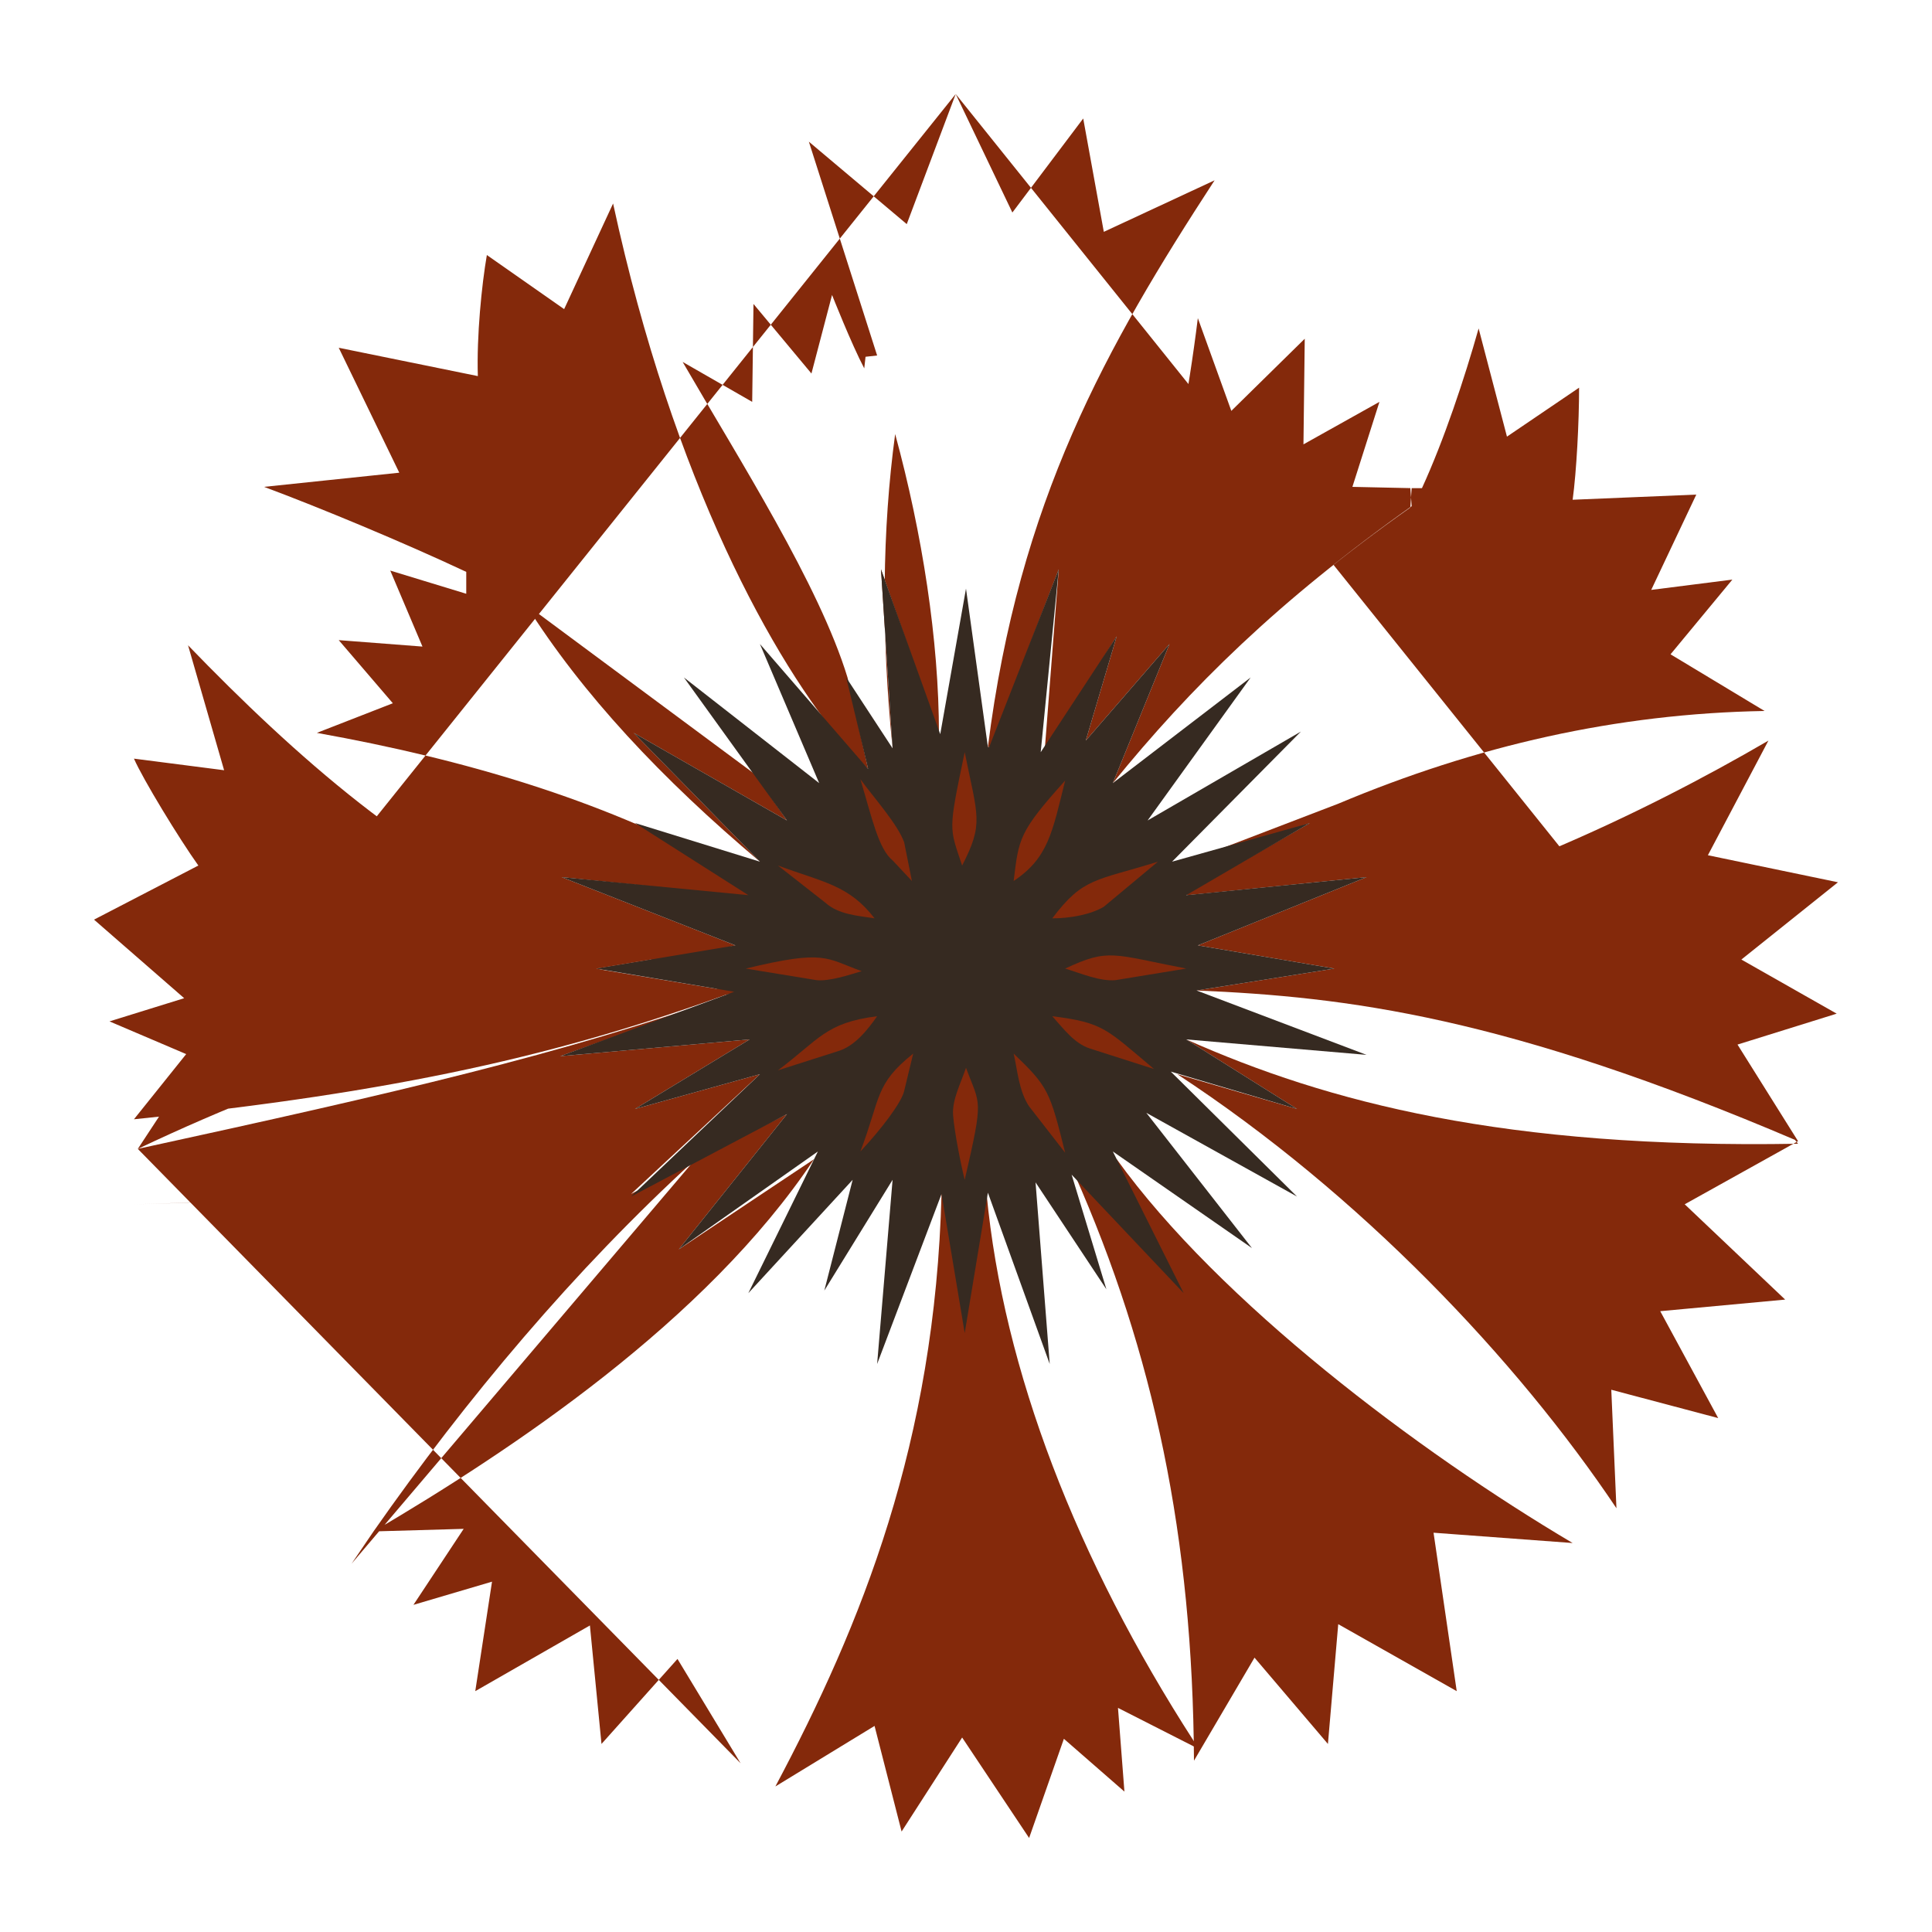
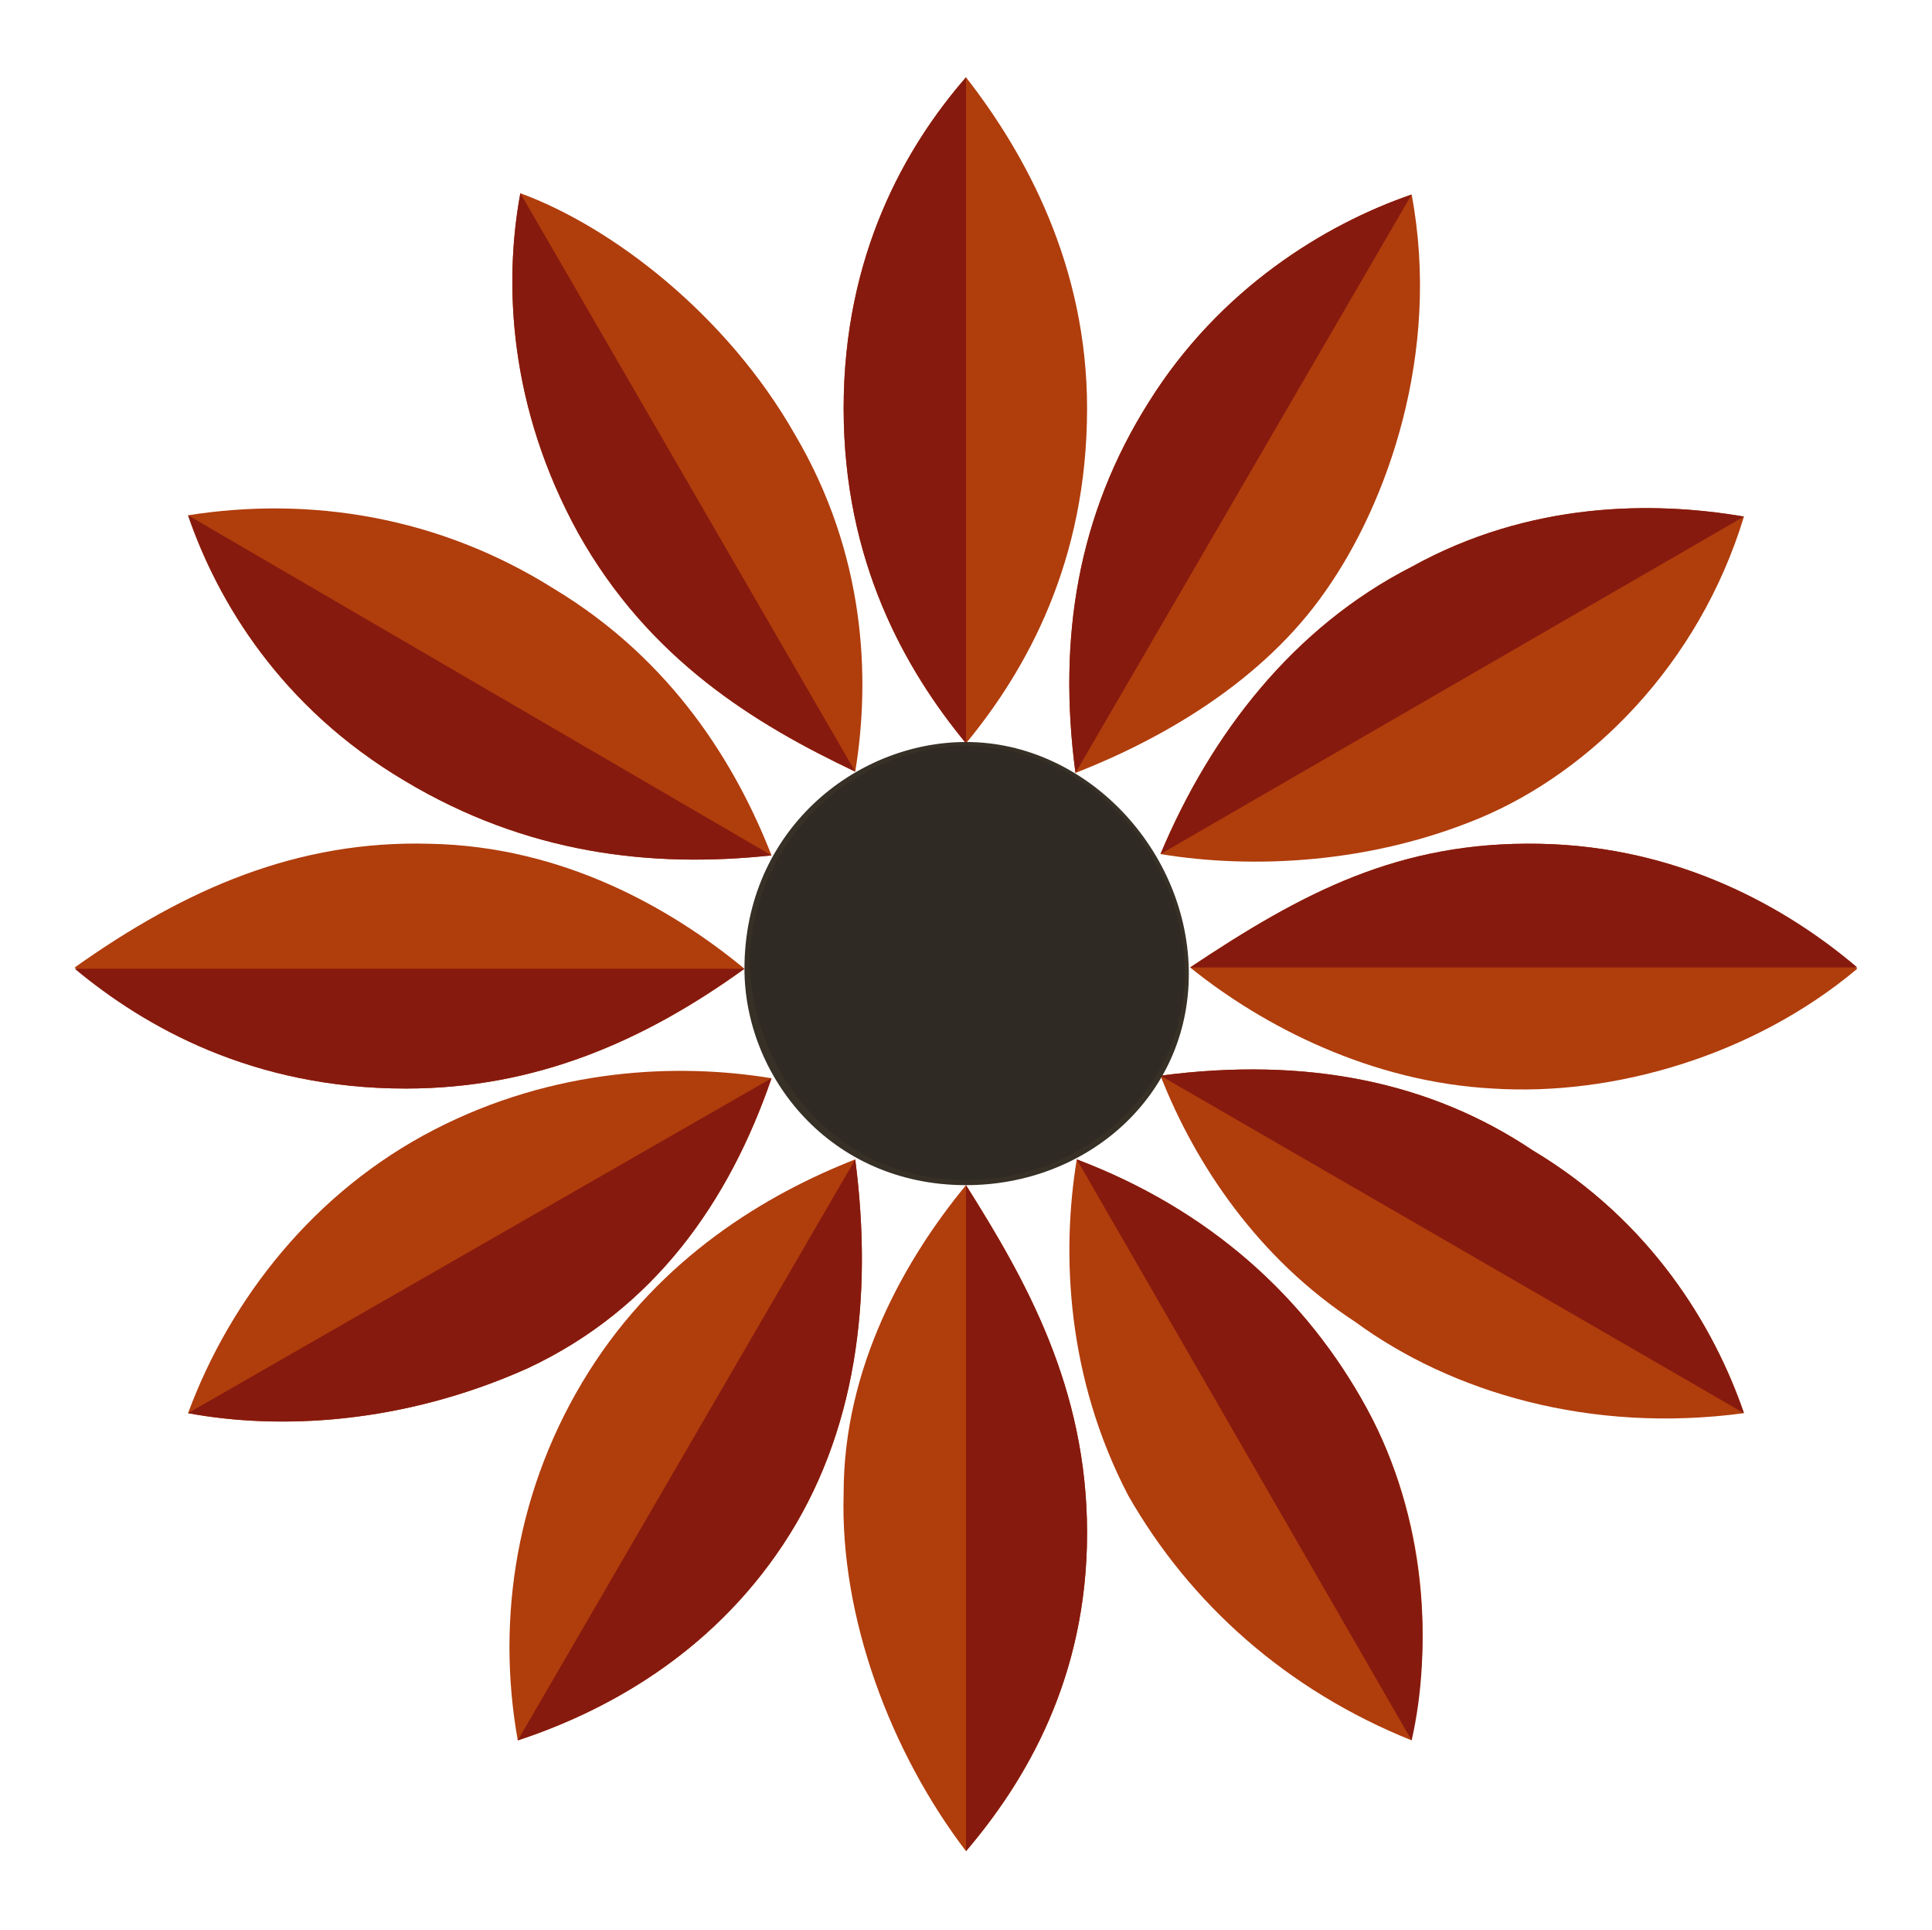
- <svg xmlns="http://www.w3.org/2000/svg" viewBox="0 0 150 150">
-   <style type="text/css">.cls-0 {fill:#84290B;}
- .cls-1 {fill:#362A21;}</style>
-   <path class="cls-0" d="m74.2 7.3-3.8 10.1-7.6-6.4 5.3 16.6-0.9 0.1-0.1 0.9c-1-1.9-2.5-5.7-2.5-5.7l-1.6 6.1-4.5-5.4-0.1 7.6-5.4-3.1c4.4 7.6 10.6 17.3 12.8 24.5l1.6 7.1-1.7-1.7c-5.6-6.6-13.4-20.5-18.1-42.2l-3.8 8.2-6-4.2c-0.4 2.3-0.8 6.3-0.7 9.4l-10.8-2.2 4.7 9.7-10.5 1.1c4.3 1.6 10.8 4.3 15.7 6.6v1.7l-5.9-1.8 2.5 5.9-6.5-0.5 4.2 4.9-5.9 2.3c11.7 2.1 21.9 5.2 31.1 10.1l2.4 2.3-8.8-5.4 9.3 4.8-0.5 0.9-14.5-1.5 13.5 5.3-10.8 1.8 10.3 2-10.1 1c-10.2 1.1-22.1 4.5-35.8 11l4.6-7-6.8-2.9 5.8-1.8-7-6.1 8.1-4.2c-1.5-2.1-4.3-6.7-5-8.3l7 0.9-2.8-9.7c8.2 8.5 18.1 17.3 27.6 20.6 4.3 1.5 9.7 2.7 14.9 2.7l-10.9 1.8 10.8 1.8c-13.4 4.9-26.1 7.8-46.6 9.9" />
-   <path class="cls-0" d="m74.2 7.3 4.4 9.2 5.5-7.3 1.6 8.8 8.6-4c-8.4 12.9-15.2 24.9-17.6 44h0.2l5.3-13.8-1.1 14.2 5.6-9-2.4 8.1 6.5-7.5-4.4 10.8c6-7.4 12.9-14.2 23.1-21.4l0.1-1.5-4.6-0.1 2.1-6.6-5.9 3.3 0.1-8.2-5.7 5.6-2.6-7.2c-1.5 12.1-4.4 23-8.7 32.8l6.5-7.5-4.4 10.8c6-7.4 12.9-14.2 23.2-21.5l-0.1-1.4h0.9c1.7-3.7 3.3-8.5 4.4-12.4l2.2 8.4 5.6-3.8c0 2.7-0.2 6.5-0.5 8.7l9.6-0.4-3.5 7.4 6.3-0.8-4.8 5.8 7.3 4.4c-11.5 0.2-22.4 2.7-33.1 7.2l-12 4.6v0.2l9.8-3.3-9.6 5.5 0.1 0.1 13.9-1.4-13.1 5.3 10.6 1.8-10.7 1.7c11.7 0.5 24 2 46.7 11.7l-4.7-7.5 7.7-2.4-7.4-4.2 7.5-6-10.1-2.1 4.7-8.9c-9.6 5.6-23.7 12.4-37.8 15l-6.5 0.9 10.6 1.8-10.7 1.7c11.7 0.5 24 2 46.7 11.7l-8.8 4.9 7.8 7.4-9.7 0.9 4.5 8.3-8.3-2.2 0.4 9.2c-7.7-11.5-19.9-24.4-34.1-33.7l9.3 2.7-8.6-5.4c11 4.9 24.8 8.5 47.5 8.1" />
-   <path class="cls-0" d="m57.5 136.9-4.9-8.1-5.9 6.6-0.9-9.2-8.9 5.1 1.3-8.5-6.1 1.8 3.9-5.9-7 0.2c10.7-6.3 25.8-16.3 34.2-28.9l-10.5 7 8.4-10.5-7.2 3.6-26.6 31.3 0.7-10.1-11.1 2.4 4.7-9.4-9-0.3 6-6.1-8.2-4.4c15.1-0.3 29.3-2.4 43.7-8.3l4.9-1.8-9.7 2.7 8.9-5.4-14.7 1.3 13.3-4.8h-0.2l2.9-0.2-13.2-1.8 10.8-1.8c-8.3 1.8 2.4 3.6-0.3 3.8l2.7-0.2-13.2-1.8 10.8-1.8c-5.2 0-10.6-1.2-14.9-2.7l14.4 6.5h0.2c-13.3 4.7-25.9 7.6-46.1 12m18.3 29.7c7.2-10.3 15.6-20.3 24.9-28.8l-4.9 2.6 10-9.3-4.9 1.8c-13.4 5.5-28.6 8-43.7 8.3l8.2 4.4-6 6.1 9 0.3-4.7 9.4 11.1-2.4-0.7 10.1" />
-   <path class="cls-0" d="m92.7 135.6-5.9-3 0.5 6.5-4.7-4.1-2.7 7.7-5.2-7.8-4.7 7.3-2.1-8.2-7.7 4.7c6.7-12.6 12.4-26.7 12.9-46h3.5c1.3 13.7 7 28.4 16.1 42.5v0.4z" />
-   <path class="cls-0" d="m83.4 91.1c6.2 14 9.2 28.3 9.3 45.6l4.7-8 5.7 6.7 0.8-9.3 9.2 5.2-1.8-12.3 10.8 0.8c-12-7.1-27.4-18.7-35.4-29.8l-3.3 1.1z" />
-   <path class="cls-0" d="m65.7 52.6 3.6 5.5-0.9-13.9 4.5 12.8c0-7.3-1.3-15.6-3.4-23.3-1 7.4-1.1 15.5-0.2 24.4l-3.6-5.5z" />
-   <path class="cls-0" d="m40.8 46.9c4.4 7 10.6 13.6 18.2 20l-9.8-10 11.9 6.8-2.5-3.6-17.8-13.2z" />
-   <path class="cls-1" d="m75 45.7 1.7 12.3h0.1l5.4-13.8-1.4 14.2 5.9-9-2.4 8.1 6.5-7.5-4.4 10.8 10.7-8.2-8 11.1 11.9-6.9-10 10.1 10.7-3-9.6 5.6 14-1.4-13.1 5.3 10.6 1.8-10.7 1.7 13.2 5-14-1.2 8.6 5.4-9.8-2.9 9.8 9.7-11.7-6.5 8.2 10.5-10.8-7.5 5.5 11-8.7-9.2 2.7 8.9-5.5-8.3 1.1 14.1-4.8-13.3-1.8 10.9-1.8-10.8-5 13.2 1.2-14.3-5.3 8.6 2.2-8.6-8.1 8.8 5.4-11-10.8 7.6 8.4-10.5-12.1 6.4 10-9.5-9.7 2.7 8.9-5.4-14.7 1.3 13.5-5-10.7-1.8 10.8-1.8-13.5-5.3 14.5 1.4-8.8-5.6 9.7 3-9.8-10 11.9 6.8-8-11.1 10.5 8.2-4.6-10.8 8.4 9.7-1.7-7.1 3.6 5.5-0.9-13.9 4.6 12.8 2-11.3z" />
-   <path class="cls-0" d="m66.8 60.5c0.9 3 1.4 5.4 2.5 6.3l1.5 1.6-0.6-3c-0.5-1.4-2.3-3.4-3.4-4.9z" />
-   <path class="cls-0" d="m60.4 67.2 3.7 2.9c1 0.9 2.5 1 3.8 1.2-2-2.6-4-2.8-7.5-4.1z" />
-   <path class="cls-0" d="m57.9 75.2 5.5 0.9c1 0.1 2.5-0.4 3.5-0.7-2.8-1-2.8-1.7-9-0.2z" />
-   <path class="cls-0" d="m60.4 83.1 4.7-1.5c1.3-0.4 2.3-1.7 3-2.7-4 0.5-4.5 1.8-7.7 4.2z" />
-   <path class="cls-0" d="m66.8 89.4c1.6-1.7 3.2-3.8 3.4-4.7l0.7-2.9c-3 2.4-2.5 3.4-4.1 7.6z" />
-   <path class="cls-0" d="m75 82.9c-0.4 1.2-1.1 2.5-1 3.7 0.1 1.3 0.6 3.8 0.9 5 1.5-6.5 1.2-5.7 0.1-8.7z" />
-   <path class="cls-0" d="m78.7 81.8c0.3 1.3 0.4 2.9 1.2 4.1l2.8 3.6c-1.2-4.8-1.3-5.1-4-7.7z" />
-   <path class="cls-0" d="m81.7 78.9c0.9 1 1.7 2.1 2.9 2.5l5 1.6c-3.7-3.1-3.9-3.6-7.9-4.1z" />
-   <path class="cls-0" d="m82.7 75.2c1.3 0.4 2.7 1 3.9 0.9l5.5-0.9c-5.7-1.1-6-1.6-9.4 0z" />
-   <path class="cls-0" d="m81.7 71.3c1.4 0 3-0.3 4-0.9l4.2-3.5c-4.8 1.5-5.8 1.2-8.2 4.4z" />
-   <path class="cls-0" d="m78.7 68.4c2.7-1.8 3-3.8 4-7.8-3.6 4-3.6 4.5-4 7.8z" />
-   <path class="cls-0" d="m74.9 58.4c-1.3 6.2-1.2 5.8-0.2 8.8 1.7-3.3 1.2-3.8 0.2-8.8z" />
+ <svg xmlns="http://www.w3.org/2000/svg" viewBox="0 0 150 149.8">
+   <style type="text/css">.cls-0 {fill:#B03D0C;}
+ .cls-1 {fill:#871A0E;}
+ .cls-2 {fill:#363026;}
+ .cls-3 {fill:#2F2A23;}</style>
+   <path class="cls-0" d="m75 6c-4.7 5.4-9.5 13.8-9.5 25.7s4.8 20.3 9.5 26c4.7-5.7 9.4-14.1 9.4-26 0-11.1-4.8-19.8-9.4-25.7z" />
+   <path class="cls-1" d="m65.5 31.7c0 11.9 4.8 20.3 9.5 26v-51.7c-4.7 5.4-9.5 13.8-9.5 25.7z" />
+   <path class="cls-0" d="m40.4 15c-1.3 7-0.9 16.6 4.5 26.4 5.5 9.8 13.7 14.8 21.5 18.5 1.2-7.3 0.8-16.9-4.7-26.2-5.3-9.3-14.2-16.1-21.3-18.7z" />
+   <path class="cls-1" d="m44.9 41.4c5.5 9.8 13.7 14.8 21.5 18.5l-26-44.9c-1.3 7-0.9 16.6 4.5 26.4z" />
+   <path class="cls-0" d="m14.6 40c2.3 6.7 7.2 14.9 16.8 20.6 9.5 5.7 19.2 6.8 28.5 5.8-2.7-6.9-7.6-15.1-16.9-20.7-8.9-5.6-18.9-7.2-28.4-5.7z" />
+   <path class="cls-1" d="m31.4 60.6c9.5 5.7 19.2 6.8 28.5 5.8l-45.3-26.4c2.3 6.7 7.2 14.9 16.8 20.6z" />
+   <path class="cls-0" d="m5.8 75.1c5.4 4.6 13.8 9.4 25.7 9.4 10 0 18.4-3.6 26.3-9.3-5.7-4.7-14.1-9.5-24.4-9.7-10.3-0.3-19 3.5-27.6 9.6z" />
+   <path class="cls-1" d="m31.5 84.5c10 0 18.4-3.6 26.3-9.3h-52c5.4 4.5 13.8 9.3 25.7 9.3z" />
+   <path class="cls-0" d="m14.6 109.7c7 1.3 16.6 0.9 26.4-3.5 9.8-4.6 15.6-12.9 18.9-22.5-7.3-1.2-16.9-0.8-26.2 4s-15.8 13.1-19.1 22z" />
+   <path class="cls-1" d="m41 106.2c9.8-4.6 15.6-12.9 18.9-22.5l-45.3 26c7 1.3 16.6 0.9 26.4-3.5z" />
+   <path class="cls-0" d="m40.2 135.1c6.7-2.2 14.9-6.6 20.6-15.2s7-19.1 5.6-29.9c-6.9 2.7-15.1 7.6-20.7 16.5s-7.2 19.1-5.5 28.6z" />
+   <path class="cls-1" d="m60.8 119.9c5.7-8.6 7-19.1 5.6-29.9l-26.2 45.1c6.7-2.2 14.9-6.6 20.6-15.2z" />
+   <path class="cls-0" d="m75 143.7c4.6-5.4 9.4-13.4 9.4-24.7s-4.8-19.7-9.4-27c-4.7 5.7-9.5 14.1-9.5 23.9-0.3 9.7 3.7 20.2 9.5 27.8z" />
+   <path class="cls-1" d="m84.4 119c0-11.3-4.8-19.7-9.4-27v51.7c4.6-5.4 9.4-13.4 9.4-24.7z" />
+   <path class="cls-0" d="m109.6 134.5c1.6-6.9 1.2-16.6-3.5-25.2s-12.2-15.4-22.5-19.3c-1.2 7.3-0.8 16.9 4 26.1 4.8 8.4 12.3 15.1 22 19v-0.6z" />
+   <path class="cls-1" d="m106.1 109.3c-4.7-8.6-12.2-15.4-22.5-19.3l26 45.1c1.6-7 1.2-17.2-3.5-25.8z" />
+   <path class="cls-0" d="m135.4 109.7c-2.3-6.7-7.2-14.9-16.4-20.4-7.9-5.3-17.5-7.3-28.9-5.8 2.7 6.9 7.6 14.2 15.1 19.1 7.5 5.5 18.3 8.7 30.2 7.1z" />
+   <path class="cls-1" d="m119 89.3c-7.9-5.3-17.5-7.3-28.9-5.8l45.3 26.2c-2.3-6.7-7.2-14.9-16.4-20.4z" />
+   <path class="cls-0" d="m144.2 75.2c-5.4-4.7-13.8-9.5-24.7-9.7s-18.4 3.8-27.1 9.6c5.7 4.6 14.1 8.9 23.5 9.4 9.3 0.6 20.2-2.5 28.3-9.3z" />
+   <path class="cls-1" d="m119.5 65.5c-10.9-0.2-18.4 3.8-27.1 9.6h51.8c-5.4-4.6-13.8-9.4-24.7-9.6z" />
+   <path class="cls-0" d="m135.4 40.1c-7-1.2-16.6-1.2-25.8 3.9-9.2 4.7-15.6 13-19.5 22.3 7.3 1.2 16.4 0.7 24.8-2.8 8.6-3.6 17-11.9 20.5-23.4z" />
+   <path class="cls-1" d="m109.6 44c-9.2 4.7-15.6 13-19.5 22.3l45.3-26.2c-7-1.2-16.6-1.2-25.8 3.9z" />
+   <path class="cls-0" d="m109.6 15.1c-6.7 2.3-14.9 7.3-20.4 16.1-5.5 8.7-7.1 18.3-5.7 28.8 6.9-2.7 14.6-7.2 19.4-14.1 4.8-6.8 9-18.5 6.7-30.8z" />
+   <path class="cls-1" d="m89.2 31.2c-5.5 8.7-7.1 18.3-5.7 28.8l26.1-44.9c-6.7 2.3-14.9 7.3-20.4 16.1z" />
+   <path class="cls-2" d="m75 57.6c-8.6 0-17.2 6.9-17.2 17.6 0 8.3 6.6 16.8 17.2 16.8 9.4 0 17.3-6.9 17.3-16.4s-7.9-18-17.3-18z" />
+   <path class="cls-3" d="m75 57.9c-8.3 0-16.4 6.9-16.8 16.5 0 8.1 6.2 17.2 16.8 17.2 9 0 16.9-6.8 17-16 0-9.2-7.6-17.7-17-17.7z" />
</svg>
